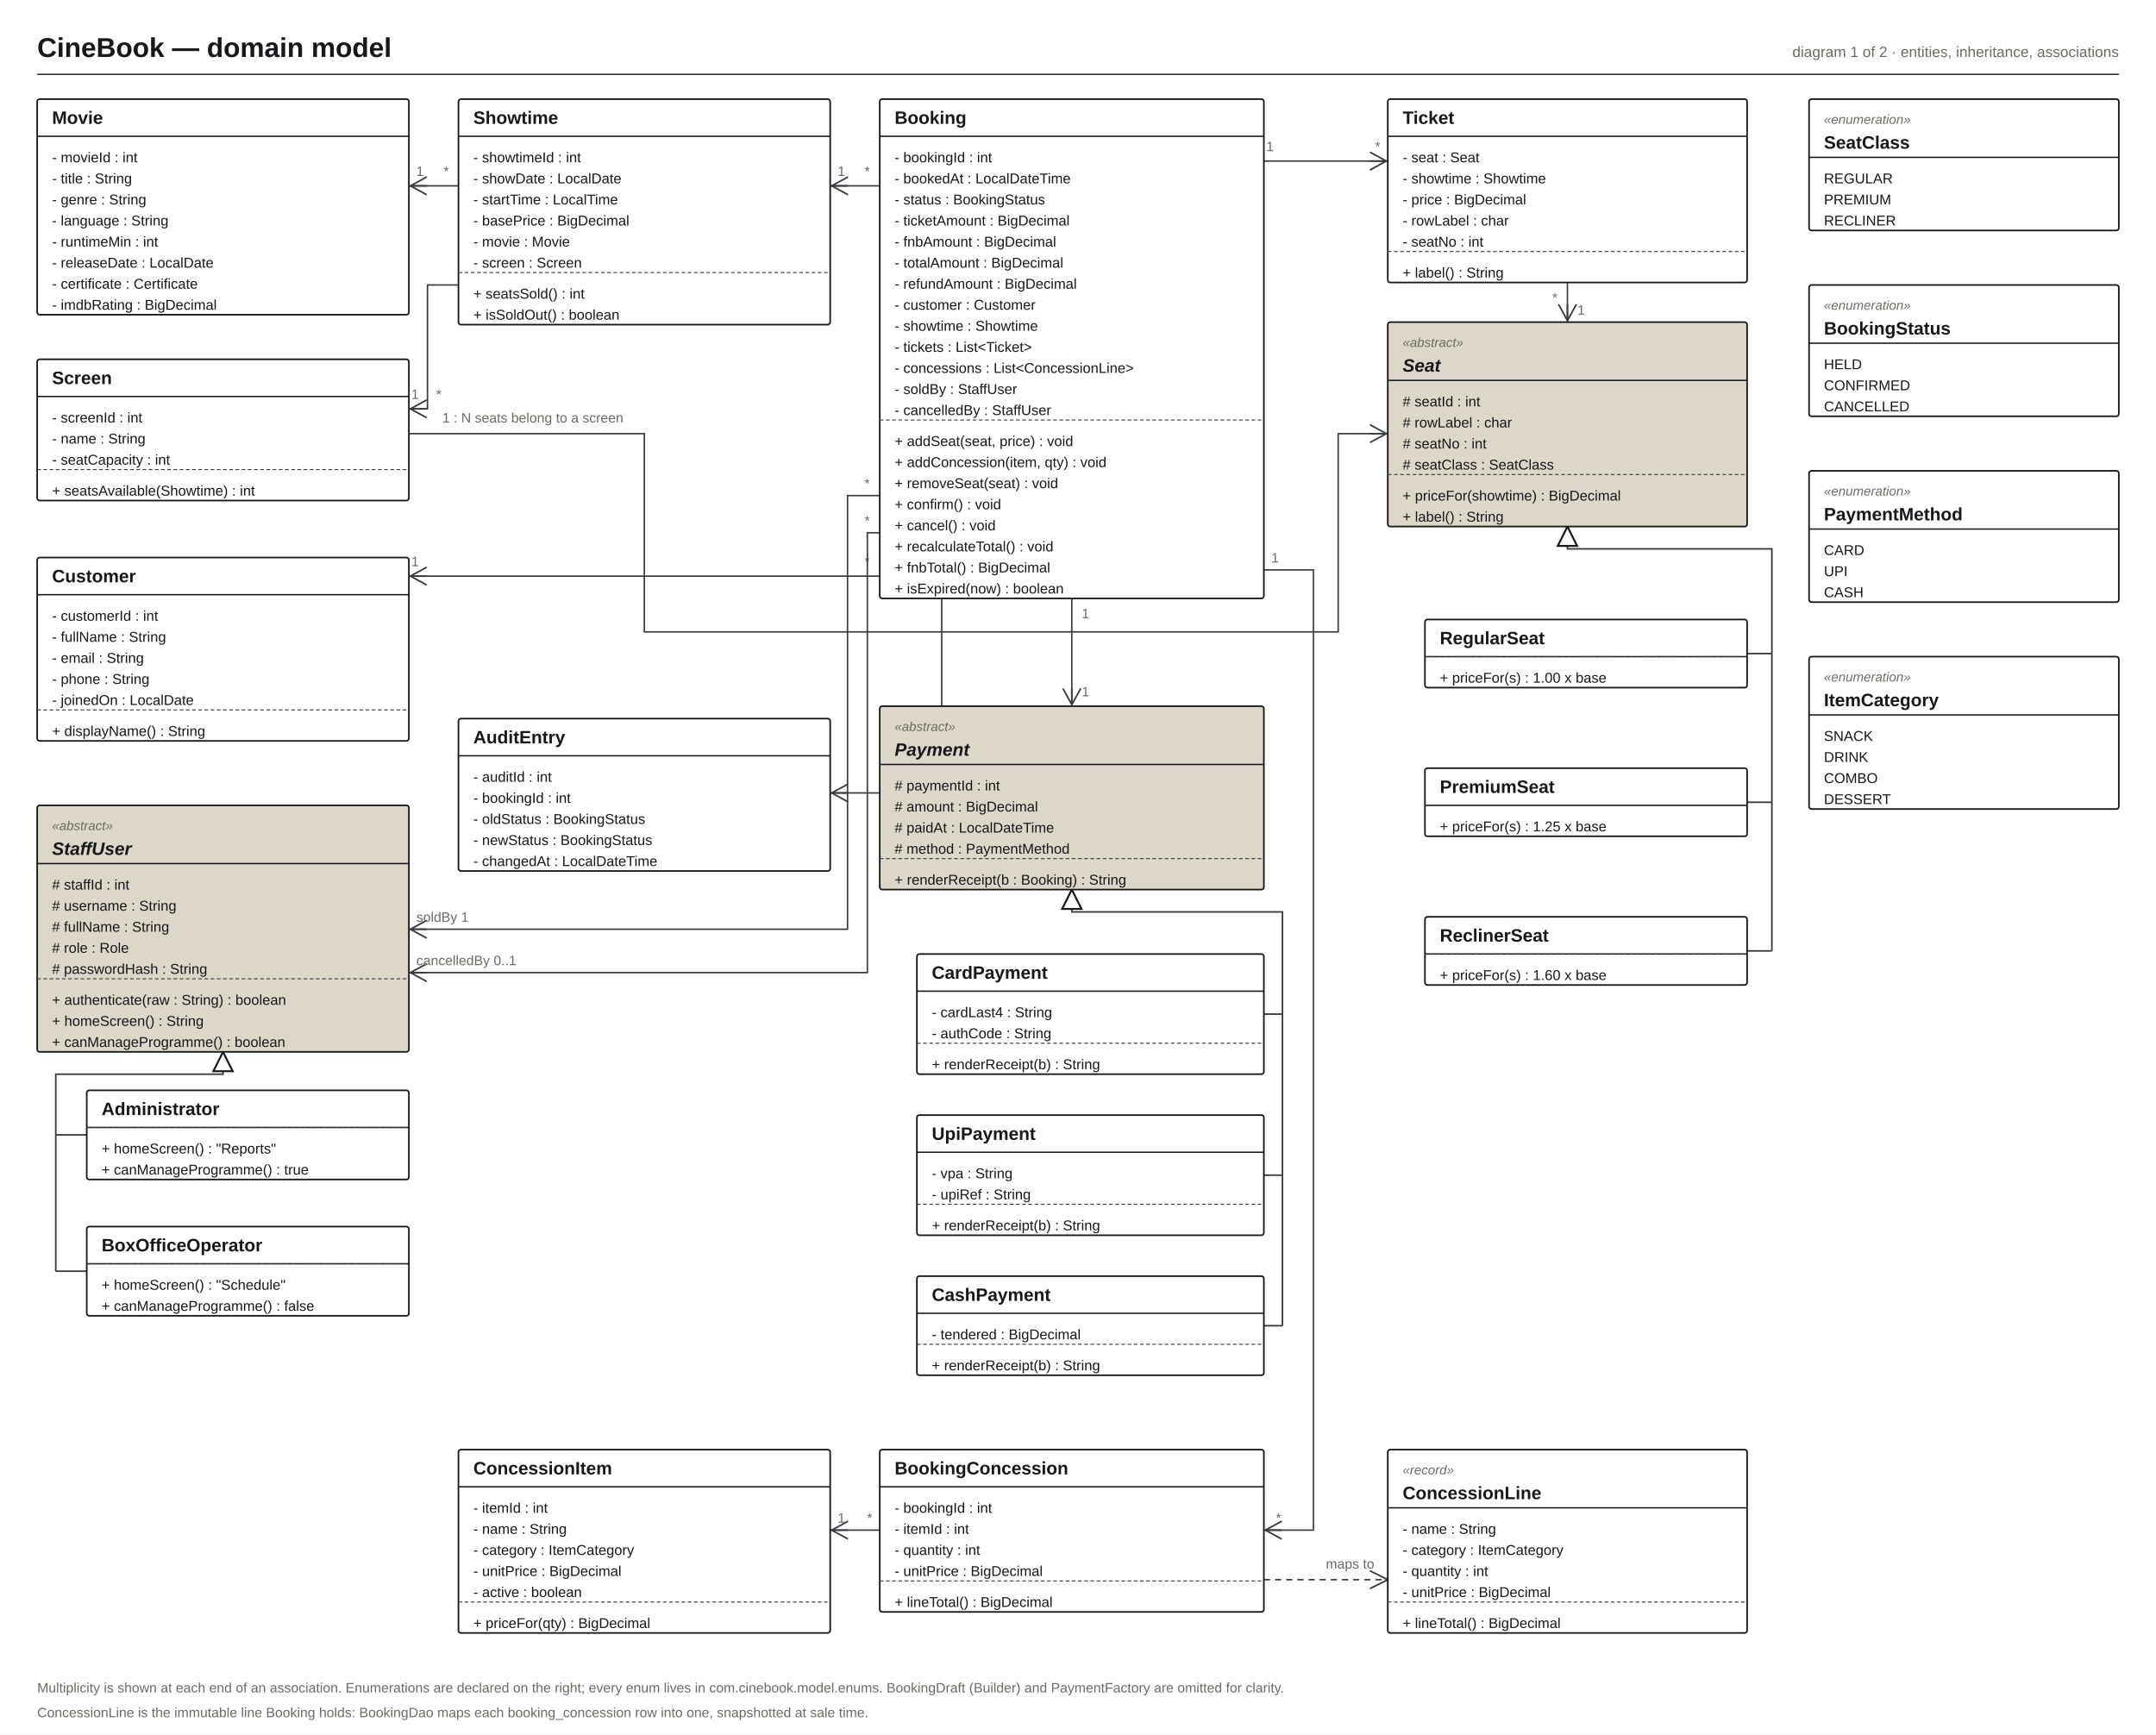
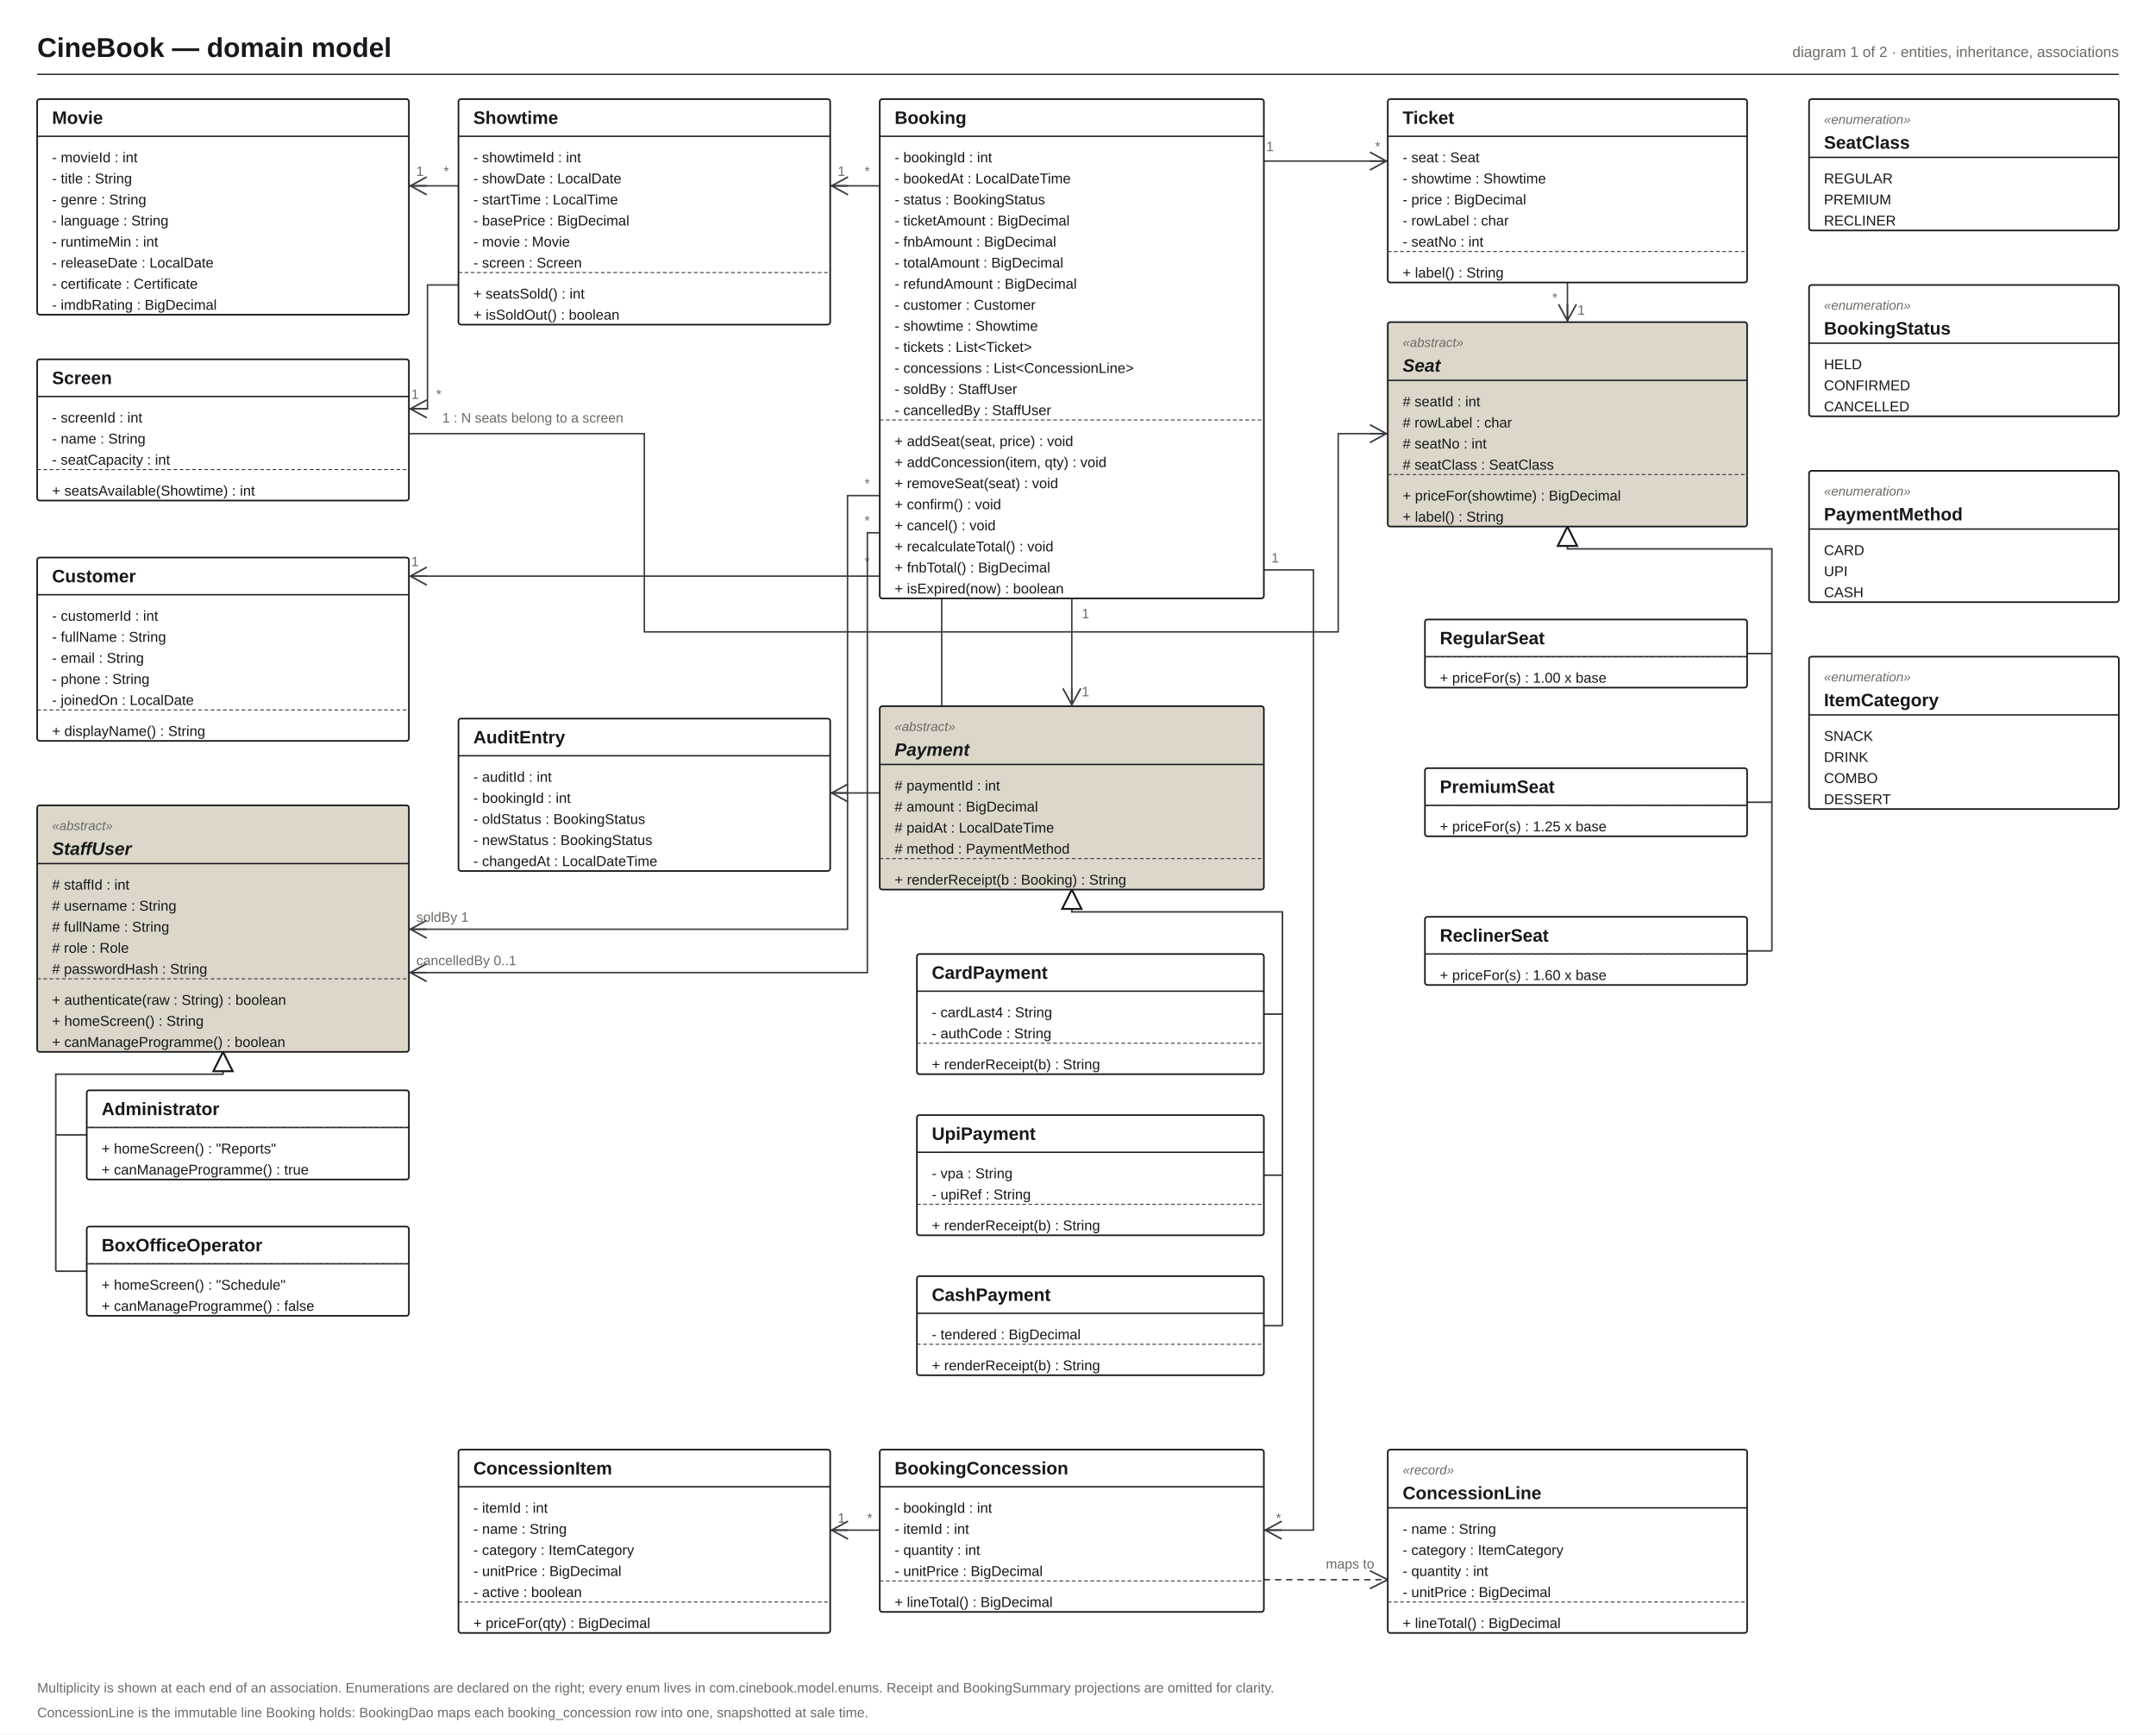
<svg xmlns="http://www.w3.org/2000/svg" width="1740" height="1400" viewBox="0 0 1740 1400">
  <rect width="1740" height="1400" fill="white" />
  <text x="30" y="46" font-family="'Segoe UI', 'Helvetica Neue', Arial, sans-serif" font-size="22" font-weight="700" fill="#16181C">CineBook — domain model</text>
  <text x="1710" y="46" font-family="'Segoe UI', 'Helvetica Neue', Arial, sans-serif" font-size="12" fill="#6B6A63" text-anchor="end">diagram 1 of 2 · entities, inheritance, associations</text>
  <path d="M30,60 H1710" stroke="#16181C" stroke-width="1" />
  <defs>
    <marker id="tri" viewBox="0 0 14 14" refX="1" refY="7" markerWidth="14" markerHeight="14" orient="auto">
      <path d="M13,1 L1,7 L13,13 z" fill="white" stroke="#16181C" stroke-width="1.2" />
    </marker>
    <marker id="crow" viewBox="0 0 14 14" refX="13" refY="7" markerWidth="14" markerHeight="14" orient="auto">
      <path d="M12,7 L1,1 M12,7 L1,7 M12,7 L1,13" fill="none" stroke="#3A3C42" stroke-width="1.1" />
    </marker>
    <marker id="open" viewBox="0 0 14 14" refX="13" refY="7" markerWidth="14" markerHeight="14" orient="auto">
      <path d="M1,1 L13,7 L1,13" fill="none" stroke="#3A3C42" stroke-width="1.1" />
    </marker>
  </defs>
  <path d="M370,150 L330,150" fill="none" stroke="#3A3C42" stroke-width="1.2" marker-end="url(#crow)" />
  <text x="342" y="142" font-family="'Segoe UI', 'Helvetica Neue', Arial, sans-serif" font-size="11" fill="#6B6A63" text-anchor="end">1</text>
  <text x="358" y="142" font-family="'Segoe UI', 'Helvetica Neue', Arial, sans-serif" font-size="11" fill="#6B6A63" text-anchor="start">*</text>
  <path d="M370,230 L345,230 L345,330 L330,330" fill="none" stroke="#3A3C42" stroke-width="1.2" marker-end="url(#crow)" />
  <text x="338" y="322" font-family="'Segoe UI', 'Helvetica Neue', Arial, sans-serif" font-size="11" fill="#6B6A63" text-anchor="end">1</text>
  <text x="352" y="322" font-family="'Segoe UI', 'Helvetica Neue', Arial, sans-serif" font-size="11" fill="#6B6A63" text-anchor="start">*</text>
  <path d="M710,150 L670,150" fill="none" stroke="#3A3C42" stroke-width="1.2" marker-end="url(#crow)" />
  <text x="676" y="142" font-family="'Segoe UI', 'Helvetica Neue', Arial, sans-serif" font-size="11" fill="#6B6A63" text-anchor="start">1</text>
  <text x="702" y="142" font-family="'Segoe UI', 'Helvetica Neue', Arial, sans-serif" font-size="11" fill="#6B6A63" text-anchor="end">*</text>
  <path d="M710,465 L330,465" fill="none" stroke="#3A3C42" stroke-width="1.2" marker-end="url(#crow)" />
  <text x="338" y="457" font-family="'Segoe UI', 'Helvetica Neue', Arial, sans-serif" font-size="11" fill="#6B6A63" text-anchor="end">1</text>
  <text x="702" y="457" font-family="'Segoe UI', 'Helvetica Neue', Arial, sans-serif" font-size="11" fill="#6B6A63" text-anchor="end">*</text>
  <path d="M710,400 L684,400 L684,750 L330,750" fill="none" stroke="#3A3C42" stroke-width="1.2" marker-end="url(#crow)" />
  <text x="702" y="394" font-family="'Segoe UI', 'Helvetica Neue', Arial, sans-serif" font-size="11" fill="#6B6A63" text-anchor="end">*</text>
  <text x="336" y="744" font-family="'Segoe UI', 'Helvetica Neue', Arial, sans-serif" font-size="11" fill="#6B6A63" text-anchor="start">soldBy  1</text>
  <path d="M710,430 L700,430 L700,785 L330,785" fill="none" stroke="#3A3C42" stroke-width="1.2" marker-end="url(#crow)" />
  <text x="702" y="424" font-family="'Segoe UI', 'Helvetica Neue', Arial, sans-serif" font-size="11" fill="#6B6A63" text-anchor="end">*</text>
  <text x="336" y="779" font-family="'Segoe UI', 'Helvetica Neue', Arial, sans-serif" font-size="11" fill="#6B6A63" text-anchor="start">cancelledBy  0..1</text>
  <path d="M865,483 L865,570" fill="none" stroke="#3A3C42" stroke-width="1.2" marker-end="url(#crow)" />
  <text x="873" y="499" font-family="'Segoe UI', 'Helvetica Neue', Arial, sans-serif" font-size="11" fill="#6B6A63" text-anchor="start">1</text>
  <text x="873" y="562" font-family="'Segoe UI', 'Helvetica Neue', Arial, sans-serif" font-size="11" fill="#6B6A63" text-anchor="start">1</text>
  <path d="M1020,130 L1120,130" fill="none" stroke="#3A3C42" stroke-width="1.2" marker-end="url(#crow)" />
  <text x="1028" y="122" font-family="'Segoe UI', 'Helvetica Neue', Arial, sans-serif" font-size="11" fill="#6B6A63" text-anchor="end">1</text>
  <text x="1114" y="122" font-family="'Segoe UI', 'Helvetica Neue', Arial, sans-serif" font-size="11" fill="#6B6A63" text-anchor="end">*</text>
  <path d="M760,483 L760,640 L670,640" fill="none" stroke="#3A3C42" stroke-width="1.2" marker-end="url(#crow)" />
  <path d="M1020,460 L1060,460 L1060,1235 L1020,1235" fill="none" stroke="#3A3C42" stroke-width="1.2" marker-end="url(#crow)" />
  <text x="1026" y="454" font-family="'Segoe UI', 'Helvetica Neue', Arial, sans-serif" font-size="11" fill="#6B6A63" text-anchor="start">1</text>
  <text x="1034" y="1229" font-family="'Segoe UI', 'Helvetica Neue', Arial, sans-serif" font-size="11" fill="#6B6A63" text-anchor="end">*</text>
  <path d="M710,1235 L670,1235" fill="none" stroke="#3A3C42" stroke-width="1.2" marker-end="url(#crow)" />
  <text x="676" y="1229" font-family="'Segoe UI', 'Helvetica Neue', Arial, sans-serif" font-size="11" fill="#6B6A63" text-anchor="start">1</text>
  <text x="704" y="1229" font-family="'Segoe UI', 'Helvetica Neue', Arial, sans-serif" font-size="11" fill="#6B6A63" text-anchor="end">*</text>
  <path d="M1020,1275 L1120,1275" fill="none" stroke="#3A3C42" stroke-width="1.2" stroke-dasharray="5 4" marker-end="url(#open)" />
  <text x="1070" y="1266" font-family="'Segoe UI', 'Helvetica Neue', Arial, sans-serif" font-size="11" fill="#6B6A63">maps to</text>
  <path d="M1265.0,228 L1265.0,260" fill="none" stroke="#3A3C42" stroke-width="1.2" marker-end="url(#crow)" />
  <text x="1257" y="244" font-family="'Segoe UI', 'Helvetica Neue', Arial, sans-serif" font-size="11" fill="#6B6A63" text-anchor="end">*</text>
  <text x="1273" y="254" font-family="'Segoe UI', 'Helvetica Neue', Arial, sans-serif" font-size="11" fill="#6B6A63" text-anchor="start">1</text>
  <path d="M330,350 L520,350 L520,510 L1080,510 L1080,350 L1120,350" fill="none" stroke="#3A3C42" stroke-width="1.2" marker-end="url(#crow)" />
  <text x="430" y="341" font-family="'Segoe UI', 'Helvetica Neue', Arial, sans-serif" font-size="11" fill="#6B6A63" text-anchor="middle">1 : N  seats belong to a screen</text>
  <path d="M1265.0,425 L1265.0,443 L1430,443 L1430,767.5" fill="none" stroke="#3A3C42" stroke-width="1.3" marker-start="url(#tri)" />
  <path d="M1430,527.5 H1410" fill="none" stroke="#3A3C42" stroke-width="1.3" />
  <path d="M1430,647.5 H1410" fill="none" stroke="#3A3C42" stroke-width="1.3" />
  <path d="M1430,767.5 H1410" fill="none" stroke="#3A3C42" stroke-width="1.3" />
  <path d="M865.0,718 L865.0,736 L1035,736 L1035,1070.0" fill="none" stroke="#3A3C42" stroke-width="1.3" marker-start="url(#tri)" />
  <path d="M1035,818.5 H1020" fill="none" stroke="#3A3C42" stroke-width="1.3" />
  <path d="M1035,948.5 H1020" fill="none" stroke="#3A3C42" stroke-width="1.3" />
  <path d="M1035,1070.0 H1020" fill="none" stroke="#3A3C42" stroke-width="1.3" />
  <path d="M180.0,849 L180.0,867 L45,867 L45,1026.0" fill="none" stroke="#3A3C42" stroke-width="1.3" marker-start="url(#tri)" />
  <path d="M45,916.0 H330" fill="none" stroke="#3A3C42" stroke-width="1.3" />
  <path d="M45,1026.0 H330" fill="none" stroke="#3A3C42" stroke-width="1.3" />
  <rect x="30" y="80" width="300" height="174" rx="2" fill="white" stroke="#16181C" stroke-width="1.3" />
  <path d="M30,110 H330" stroke="#16181C" stroke-width="1.1" />
  <text x="42" y="100" font-family="'Segoe UI', 'Helvetica Neue', Arial, sans-serif" font-size="14.5" font-weight="600" fill="#16181C">Movie</text>
  <text x="42" y="131" font-family="'Segoe UI', 'Helvetica Neue', Arial, sans-serif" font-size="11.5" fill="#16181C">- movieId : int</text>
  <text x="42" y="148" font-family="'Segoe UI', 'Helvetica Neue', Arial, sans-serif" font-size="11.5" fill="#16181C">- title : String</text>
  <text x="42" y="165" font-family="'Segoe UI', 'Helvetica Neue', Arial, sans-serif" font-size="11.5" fill="#16181C">- genre : String</text>
  <text x="42" y="182" font-family="'Segoe UI', 'Helvetica Neue', Arial, sans-serif" font-size="11.5" fill="#16181C">- language : String</text>
  <text x="42" y="199" font-family="'Segoe UI', 'Helvetica Neue', Arial, sans-serif" font-size="11.5" fill="#16181C">- runtimeMin : int</text>
  <text x="42" y="216" font-family="'Segoe UI', 'Helvetica Neue', Arial, sans-serif" font-size="11.5" fill="#16181C">- releaseDate : LocalDate</text>
  <text x="42" y="233" font-family="'Segoe UI', 'Helvetica Neue', Arial, sans-serif" font-size="11.5" fill="#16181C">- certificate : Certificate</text>
  <text x="42" y="250" font-family="'Segoe UI', 'Helvetica Neue', Arial, sans-serif" font-size="11.5" fill="#16181C">- imdbRating : BigDecimal</text>
  <rect x="30" y="290" width="300" height="114" rx="2" fill="white" stroke="#16181C" stroke-width="1.3" />
  <path d="M30,320 H330" stroke="#16181C" stroke-width="1.1" />
  <text x="42" y="310" font-family="'Segoe UI', 'Helvetica Neue', Arial, sans-serif" font-size="14.5" font-weight="600" fill="#16181C">Screen</text>
  <text x="42" y="341" font-family="'Segoe UI', 'Helvetica Neue', Arial, sans-serif" font-size="11.5" fill="#16181C">- screenId : int</text>
  <text x="42" y="358" font-family="'Segoe UI', 'Helvetica Neue', Arial, sans-serif" font-size="11.5" fill="#16181C">- name : String</text>
  <text x="42" y="375" font-family="'Segoe UI', 'Helvetica Neue', Arial, sans-serif" font-size="11.5" fill="#16181C">- seatCapacity : int</text>
  <path d="M30,379 H330" stroke="#3A3C42" stroke-width="0.8" stroke-dasharray="3 2" />
  <text x="42" y="400" font-family="'Segoe UI', 'Helvetica Neue', Arial, sans-serif" font-size="11.5" fill="#16181C">+ seatsAvailable(Showtime) : int</text>
  <rect x="30" y="450" width="300" height="148" rx="2" fill="white" stroke="#16181C" stroke-width="1.3" />
  <path d="M30,480 H330" stroke="#16181C" stroke-width="1.1" />
  <text x="42" y="470" font-family="'Segoe UI', 'Helvetica Neue', Arial, sans-serif" font-size="14.5" font-weight="600" fill="#16181C">Customer</text>
  <text x="42" y="501" font-family="'Segoe UI', 'Helvetica Neue', Arial, sans-serif" font-size="11.5" fill="#16181C">- customerId : int</text>
  <text x="42" y="518" font-family="'Segoe UI', 'Helvetica Neue', Arial, sans-serif" font-size="11.5" fill="#16181C">- fullName : String</text>
  <text x="42" y="535" font-family="'Segoe UI', 'Helvetica Neue', Arial, sans-serif" font-size="11.5" fill="#16181C">- email : String</text>
  <text x="42" y="552" font-family="'Segoe UI', 'Helvetica Neue', Arial, sans-serif" font-size="11.5" fill="#16181C">- phone : String</text>
  <text x="42" y="569" font-family="'Segoe UI', 'Helvetica Neue', Arial, sans-serif" font-size="11.5" fill="#16181C">- joinedOn : LocalDate</text>
  <path d="M30,573 H330" stroke="#3A3C42" stroke-width="0.8" stroke-dasharray="3 2" />
  <text x="42" y="594" font-family="'Segoe UI', 'Helvetica Neue', Arial, sans-serif" font-size="11.5" fill="#16181C">+ displayName() : String</text>
  <rect x="30" y="650" width="300" height="199" rx="2" fill="#DCD7C9" stroke="#16181C" stroke-width="1.3" />
  <path d="M30,697 H330" stroke="#16181C" stroke-width="1.1" />
  <text x="42" y="670" font-family="'Segoe UI', 'Helvetica Neue', Arial, sans-serif" font-size="10.5" font-style="italic" fill="#6B6A63">«abstract»</text>
  <text x="42" y="690" font-family="'Segoe UI', 'Helvetica Neue', Arial, sans-serif" font-size="14.5" font-weight="600" fill="#16181C" font-style="italic">StaffUser</text>
  <text x="42" y="718" font-family="'Segoe UI', 'Helvetica Neue', Arial, sans-serif" font-size="11.5" fill="#16181C"># staffId : int</text>
  <text x="42" y="735" font-family="'Segoe UI', 'Helvetica Neue', Arial, sans-serif" font-size="11.5" fill="#16181C"># username : String</text>
  <text x="42" y="752" font-family="'Segoe UI', 'Helvetica Neue', Arial, sans-serif" font-size="11.5" fill="#16181C"># fullName : String</text>
  <text x="42" y="769" font-family="'Segoe UI', 'Helvetica Neue', Arial, sans-serif" font-size="11.5" fill="#16181C"># role : Role</text>
  <text x="42" y="786" font-family="'Segoe UI', 'Helvetica Neue', Arial, sans-serif" font-size="11.5" fill="#16181C"># passwordHash : String</text>
  <path d="M30,790 H330" stroke="#3A3C42" stroke-width="0.8" stroke-dasharray="3 2" />
  <text x="42" y="811" font-family="'Segoe UI', 'Helvetica Neue', Arial, sans-serif" font-size="11.5" fill="#16181C">+ authenticate(raw : String) : boolean</text>
  <text x="42" y="828" font-family="'Segoe UI', 'Helvetica Neue', Arial, sans-serif" font-size="11.5" fill="#16181C">+ homeScreen() : String</text>
  <text x="42" y="845" font-family="'Segoe UI', 'Helvetica Neue', Arial, sans-serif" font-size="11.5" fill="#16181C">+ canManageProgramme() : boolean</text>
  <rect x="70" y="880" width="260" height="72" rx="2" fill="white" stroke="#16181C" stroke-width="1.3" />
  <path d="M70,910 H330" stroke="#16181C" stroke-width="1.1" />
  <text x="82" y="900" font-family="'Segoe UI', 'Helvetica Neue', Arial, sans-serif" font-size="14.5" font-weight="600" fill="#16181C">Administrator</text>
  <path d="M70,910 H330" stroke="#3A3C42" stroke-width="0.8" stroke-dasharray="3 2" />
  <text x="82" y="931" font-family="'Segoe UI', 'Helvetica Neue', Arial, sans-serif" font-size="11.5" fill="#16181C">+ homeScreen() : "Reports"</text>
  <text x="82" y="948" font-family="'Segoe UI', 'Helvetica Neue', Arial, sans-serif" font-size="11.5" fill="#16181C">+ canManageProgramme() : true</text>
  <rect x="70" y="990" width="260" height="72" rx="2" fill="white" stroke="#16181C" stroke-width="1.3" />
  <path d="M70,1020 H330" stroke="#16181C" stroke-width="1.1" />
  <text x="82" y="1010" font-family="'Segoe UI', 'Helvetica Neue', Arial, sans-serif" font-size="14.5" font-weight="600" fill="#16181C">BoxOfficeOperator</text>
  <path d="M70,1020 H330" stroke="#3A3C42" stroke-width="0.8" stroke-dasharray="3 2" />
  <text x="82" y="1041" font-family="'Segoe UI', 'Helvetica Neue', Arial, sans-serif" font-size="11.5" fill="#16181C">+ homeScreen() : "Schedule"</text>
  <text x="82" y="1058" font-family="'Segoe UI', 'Helvetica Neue', Arial, sans-serif" font-size="11.5" fill="#16181C">+ canManageProgramme() : false</text>
  <rect x="370" y="80" width="300" height="182" rx="2" fill="white" stroke="#16181C" stroke-width="1.3" />
  <path d="M370,110 H670" stroke="#16181C" stroke-width="1.1" />
  <text x="382" y="100" font-family="'Segoe UI', 'Helvetica Neue', Arial, sans-serif" font-size="14.5" font-weight="600" fill="#16181C">Showtime</text>
  <text x="382" y="131" font-family="'Segoe UI', 'Helvetica Neue', Arial, sans-serif" font-size="11.5" fill="#16181C">- showtimeId : int</text>
  <text x="382" y="148" font-family="'Segoe UI', 'Helvetica Neue', Arial, sans-serif" font-size="11.5" fill="#16181C">- showDate : LocalDate</text>
  <text x="382" y="165" font-family="'Segoe UI', 'Helvetica Neue', Arial, sans-serif" font-size="11.5" fill="#16181C">- startTime : LocalTime</text>
  <text x="382" y="182" font-family="'Segoe UI', 'Helvetica Neue', Arial, sans-serif" font-size="11.5" fill="#16181C">- basePrice : BigDecimal</text>
  <text x="382" y="199" font-family="'Segoe UI', 'Helvetica Neue', Arial, sans-serif" font-size="11.5" fill="#16181C">- movie : Movie</text>
  <text x="382" y="216" font-family="'Segoe UI', 'Helvetica Neue', Arial, sans-serif" font-size="11.5" fill="#16181C">- screen : Screen</text>
  <path d="M370,220 H670" stroke="#3A3C42" stroke-width="0.8" stroke-dasharray="3 2" />
  <text x="382" y="241" font-family="'Segoe UI', 'Helvetica Neue', Arial, sans-serif" font-size="11.5" fill="#16181C">+ seatsSold() : int</text>
  <text x="382" y="258" font-family="'Segoe UI', 'Helvetica Neue', Arial, sans-serif" font-size="11.5" fill="#16181C">+ isSoldOut() : boolean</text>
  <rect x="370" y="580" width="300" height="123" rx="2" fill="white" stroke="#16181C" stroke-width="1.3" />
  <path d="M370,610 H670" stroke="#16181C" stroke-width="1.1" />
  <text x="382" y="600" font-family="'Segoe UI', 'Helvetica Neue', Arial, sans-serif" font-size="14.5" font-weight="600" fill="#16181C">AuditEntry</text>
  <text x="382" y="631" font-family="'Segoe UI', 'Helvetica Neue', Arial, sans-serif" font-size="11.5" fill="#16181C">- auditId : int</text>
  <text x="382" y="648" font-family="'Segoe UI', 'Helvetica Neue', Arial, sans-serif" font-size="11.5" fill="#16181C">- bookingId : int</text>
  <text x="382" y="665" font-family="'Segoe UI', 'Helvetica Neue', Arial, sans-serif" font-size="11.5" fill="#16181C">- oldStatus : BookingStatus</text>
  <text x="382" y="682" font-family="'Segoe UI', 'Helvetica Neue', Arial, sans-serif" font-size="11.5" fill="#16181C">- newStatus : BookingStatus</text>
  <text x="382" y="699" font-family="'Segoe UI', 'Helvetica Neue', Arial, sans-serif" font-size="11.5" fill="#16181C">- changedAt : LocalDateTime</text>
  <rect x="710" y="80" width="310" height="403" rx="2" fill="white" stroke="#16181C" stroke-width="1.3" />
  <path d="M710,110 H1020" stroke="#16181C" stroke-width="1.1" />
  <text x="722" y="100" font-family="'Segoe UI', 'Helvetica Neue', Arial, sans-serif" font-size="14.5" font-weight="600" fill="#16181C">Booking</text>
  <text x="722" y="131" font-family="'Segoe UI', 'Helvetica Neue', Arial, sans-serif" font-size="11.5" fill="#16181C">- bookingId : int</text>
  <text x="722" y="148" font-family="'Segoe UI', 'Helvetica Neue', Arial, sans-serif" font-size="11.5" fill="#16181C">- bookedAt : LocalDateTime</text>
  <text x="722" y="165" font-family="'Segoe UI', 'Helvetica Neue', Arial, sans-serif" font-size="11.5" fill="#16181C">- status : BookingStatus</text>
  <text x="722" y="182" font-family="'Segoe UI', 'Helvetica Neue', Arial, sans-serif" font-size="11.5" fill="#16181C">- ticketAmount : BigDecimal</text>
  <text x="722" y="199" font-family="'Segoe UI', 'Helvetica Neue', Arial, sans-serif" font-size="11.5" fill="#16181C">- fnbAmount : BigDecimal</text>
  <text x="722" y="216" font-family="'Segoe UI', 'Helvetica Neue', Arial, sans-serif" font-size="11.5" fill="#16181C">- totalAmount : BigDecimal</text>
  <text x="722" y="233" font-family="'Segoe UI', 'Helvetica Neue', Arial, sans-serif" font-size="11.5" fill="#16181C">- refundAmount : BigDecimal</text>
  <text x="722" y="250" font-family="'Segoe UI', 'Helvetica Neue', Arial, sans-serif" font-size="11.5" fill="#16181C">- customer : Customer</text>
  <text x="722" y="267" font-family="'Segoe UI', 'Helvetica Neue', Arial, sans-serif" font-size="11.5" fill="#16181C">- showtime : Showtime</text>
  <text x="722" y="284" font-family="'Segoe UI', 'Helvetica Neue', Arial, sans-serif" font-size="11.5" fill="#16181C">- tickets : List&lt;Ticket&gt;</text>
  <text x="722" y="301" font-family="'Segoe UI', 'Helvetica Neue', Arial, sans-serif" font-size="11.5" fill="#16181C">- concessions : List&lt;ConcessionLine&gt;</text>
  <text x="722" y="318" font-family="'Segoe UI', 'Helvetica Neue', Arial, sans-serif" font-size="11.5" fill="#16181C">- soldBy : StaffUser</text>
  <text x="722" y="335" font-family="'Segoe UI', 'Helvetica Neue', Arial, sans-serif" font-size="11.5" fill="#16181C">- cancelledBy : StaffUser</text>
  <path d="M710,339 H1020" stroke="#3A3C42" stroke-width="0.8" stroke-dasharray="3 2" />
  <text x="722" y="360" font-family="'Segoe UI', 'Helvetica Neue', Arial, sans-serif" font-size="11.5" fill="#16181C">+ addSeat(seat, price) : void</text>
  <text x="722" y="377" font-family="'Segoe UI', 'Helvetica Neue', Arial, sans-serif" font-size="11.5" fill="#16181C">+ addConcession(item, qty) : void</text>
  <text x="722" y="394" font-family="'Segoe UI', 'Helvetica Neue', Arial, sans-serif" font-size="11.5" fill="#16181C">+ removeSeat(seat) : void</text>
  <text x="722" y="411" font-family="'Segoe UI', 'Helvetica Neue', Arial, sans-serif" font-size="11.5" fill="#16181C">+ confirm() : void</text>
  <text x="722" y="428" font-family="'Segoe UI', 'Helvetica Neue', Arial, sans-serif" font-size="11.5" fill="#16181C">+ cancel() : void</text>
  <text x="722" y="445" font-family="'Segoe UI', 'Helvetica Neue', Arial, sans-serif" font-size="11.5" fill="#16181C">+ recalculateTotal() : void</text>
  <text x="722" y="462" font-family="'Segoe UI', 'Helvetica Neue', Arial, sans-serif" font-size="11.5" fill="#16181C">+ fnbTotal() : BigDecimal</text>
  <text x="722" y="479" font-family="'Segoe UI', 'Helvetica Neue', Arial, sans-serif" font-size="11.5" fill="#16181C">+ isExpired(now) : boolean</text>
  <rect x="710" y="570" width="310" height="148" rx="2" fill="#DCD7C9" stroke="#16181C" stroke-width="1.3" />
  <path d="M710,617 H1020" stroke="#16181C" stroke-width="1.1" />
  <text x="722" y="590" font-family="'Segoe UI', 'Helvetica Neue', Arial, sans-serif" font-size="10.5" font-style="italic" fill="#6B6A63">«abstract»</text>
  <text x="722" y="610" font-family="'Segoe UI', 'Helvetica Neue', Arial, sans-serif" font-size="14.5" font-weight="600" fill="#16181C" font-style="italic">Payment</text>
  <text x="722" y="638" font-family="'Segoe UI', 'Helvetica Neue', Arial, sans-serif" font-size="11.5" fill="#16181C"># paymentId : int</text>
  <text x="722" y="655" font-family="'Segoe UI', 'Helvetica Neue', Arial, sans-serif" font-size="11.5" fill="#16181C"># amount : BigDecimal</text>
  <text x="722" y="672" font-family="'Segoe UI', 'Helvetica Neue', Arial, sans-serif" font-size="11.5" fill="#16181C"># paidAt : LocalDateTime</text>
  <text x="722" y="689" font-family="'Segoe UI', 'Helvetica Neue', Arial, sans-serif" font-size="11.5" fill="#16181C"># method : PaymentMethod</text>
  <path d="M710,693 H1020" stroke="#3A3C42" stroke-width="0.8" stroke-dasharray="3 2" />
  <text x="722" y="714" font-family="'Segoe UI', 'Helvetica Neue', Arial, sans-serif" font-size="11.5" fill="#16181C">+ renderReceipt(b : Booking) : String</text>
  <rect x="740" y="770" width="280" height="97" rx="2" fill="white" stroke="#16181C" stroke-width="1.3" />
  <path d="M740,800 H1020" stroke="#16181C" stroke-width="1.1" />
  <text x="752" y="790" font-family="'Segoe UI', 'Helvetica Neue', Arial, sans-serif" font-size="14.5" font-weight="600" fill="#16181C">CardPayment</text>
  <text x="752" y="821" font-family="'Segoe UI', 'Helvetica Neue', Arial, sans-serif" font-size="11.5" fill="#16181C">- cardLast4 : String</text>
  <text x="752" y="838" font-family="'Segoe UI', 'Helvetica Neue', Arial, sans-serif" font-size="11.5" fill="#16181C">- authCode : String</text>
  <path d="M740,842 H1020" stroke="#3A3C42" stroke-width="0.8" stroke-dasharray="3 2" />
  <text x="752" y="863" font-family="'Segoe UI', 'Helvetica Neue', Arial, sans-serif" font-size="11.5" fill="#16181C">+ renderReceipt(b) : String</text>
  <rect x="740" y="900" width="280" height="97" rx="2" fill="white" stroke="#16181C" stroke-width="1.3" />
  <path d="M740,930 H1020" stroke="#16181C" stroke-width="1.1" />
  <text x="752" y="920" font-family="'Segoe UI', 'Helvetica Neue', Arial, sans-serif" font-size="14.5" font-weight="600" fill="#16181C">UpiPayment</text>
  <text x="752" y="951" font-family="'Segoe UI', 'Helvetica Neue', Arial, sans-serif" font-size="11.5" fill="#16181C">- vpa : String</text>
  <text x="752" y="968" font-family="'Segoe UI', 'Helvetica Neue', Arial, sans-serif" font-size="11.5" fill="#16181C">- upiRef : String</text>
  <path d="M740,972 H1020" stroke="#3A3C42" stroke-width="0.8" stroke-dasharray="3 2" />
  <text x="752" y="993" font-family="'Segoe UI', 'Helvetica Neue', Arial, sans-serif" font-size="11.5" fill="#16181C">+ renderReceipt(b) : String</text>
  <rect x="740" y="1030" width="280" height="80" rx="2" fill="white" stroke="#16181C" stroke-width="1.3" />
  <path d="M740,1060 H1020" stroke="#16181C" stroke-width="1.1" />
  <text x="752" y="1050" font-family="'Segoe UI', 'Helvetica Neue', Arial, sans-serif" font-size="14.5" font-weight="600" fill="#16181C">CashPayment</text>
  <text x="752" y="1081" font-family="'Segoe UI', 'Helvetica Neue', Arial, sans-serif" font-size="11.5" fill="#16181C">- tendered : BigDecimal</text>
  <path d="M740,1085 H1020" stroke="#3A3C42" stroke-width="0.8" stroke-dasharray="3 2" />
  <text x="752" y="1106" font-family="'Segoe UI', 'Helvetica Neue', Arial, sans-serif" font-size="11.5" fill="#16181C">+ renderReceipt(b) : String</text>
  <rect x="1120" y="80" width="290" height="148" rx="2" fill="white" stroke="#16181C" stroke-width="1.3" />
  <path d="M1120,110 H1410" stroke="#16181C" stroke-width="1.1" />
  <text x="1132" y="100" font-family="'Segoe UI', 'Helvetica Neue', Arial, sans-serif" font-size="14.5" font-weight="600" fill="#16181C">Ticket</text>
  <text x="1132" y="131" font-family="'Segoe UI', 'Helvetica Neue', Arial, sans-serif" font-size="11.5" fill="#16181C">- seat : Seat</text>
  <text x="1132" y="148" font-family="'Segoe UI', 'Helvetica Neue', Arial, sans-serif" font-size="11.5" fill="#16181C">- showtime : Showtime</text>
  <text x="1132" y="165" font-family="'Segoe UI', 'Helvetica Neue', Arial, sans-serif" font-size="11.5" fill="#16181C">- price : BigDecimal</text>
  <text x="1132" y="182" font-family="'Segoe UI', 'Helvetica Neue', Arial, sans-serif" font-size="11.5" fill="#16181C">- rowLabel : char</text>
  <text x="1132" y="199" font-family="'Segoe UI', 'Helvetica Neue', Arial, sans-serif" font-size="11.5" fill="#16181C">- seatNo : int</text>
  <path d="M1120,203 H1410" stroke="#3A3C42" stroke-width="0.8" stroke-dasharray="3 2" />
  <text x="1132" y="224" font-family="'Segoe UI', 'Helvetica Neue', Arial, sans-serif" font-size="11.5" fill="#16181C">+ label() : String</text>
  <rect x="1120" y="260" width="290" height="165" rx="2" fill="#DCD7C9" stroke="#16181C" stroke-width="1.3" />
  <path d="M1120,307 H1410" stroke="#16181C" stroke-width="1.1" />
  <text x="1132" y="280" font-family="'Segoe UI', 'Helvetica Neue', Arial, sans-serif" font-size="10.5" font-style="italic" fill="#6B6A63">«abstract»</text>
  <text x="1132" y="300" font-family="'Segoe UI', 'Helvetica Neue', Arial, sans-serif" font-size="14.5" font-weight="600" fill="#16181C" font-style="italic">Seat</text>
  <text x="1132" y="328" font-family="'Segoe UI', 'Helvetica Neue', Arial, sans-serif" font-size="11.5" fill="#16181C"># seatId : int</text>
  <text x="1132" y="345" font-family="'Segoe UI', 'Helvetica Neue', Arial, sans-serif" font-size="11.5" fill="#16181C"># rowLabel : char</text>
  <text x="1132" y="362" font-family="'Segoe UI', 'Helvetica Neue', Arial, sans-serif" font-size="11.5" fill="#16181C"># seatNo : int</text>
  <text x="1132" y="379" font-family="'Segoe UI', 'Helvetica Neue', Arial, sans-serif" font-size="11.5" fill="#16181C"># seatClass : SeatClass</text>
  <path d="M1120,383 H1410" stroke="#3A3C42" stroke-width="0.8" stroke-dasharray="3 2" />
  <text x="1132" y="404" font-family="'Segoe UI', 'Helvetica Neue', Arial, sans-serif" font-size="11.5" fill="#16181C">+ priceFor(showtime) : BigDecimal</text>
  <text x="1132" y="421" font-family="'Segoe UI', 'Helvetica Neue', Arial, sans-serif" font-size="11.5" fill="#16181C">+ label() : String</text>
  <rect x="1150" y="500" width="260" height="55" rx="2" fill="white" stroke="#16181C" stroke-width="1.3" />
  <path d="M1150,530 H1410" stroke="#16181C" stroke-width="1.1" />
  <text x="1162" y="520" font-family="'Segoe UI', 'Helvetica Neue', Arial, sans-serif" font-size="14.5" font-weight="600" fill="#16181C">RegularSeat</text>
  <path d="M1150,530 H1410" stroke="#3A3C42" stroke-width="0.8" stroke-dasharray="3 2" />
  <text x="1162" y="551" font-family="'Segoe UI', 'Helvetica Neue', Arial, sans-serif" font-size="11.5" fill="#16181C">+ priceFor(s) : 1.00 x base</text>
  <rect x="1150" y="620" width="260" height="55" rx="2" fill="white" stroke="#16181C" stroke-width="1.3" />
  <path d="M1150,650 H1410" stroke="#16181C" stroke-width="1.1" />
  <text x="1162" y="640" font-family="'Segoe UI', 'Helvetica Neue', Arial, sans-serif" font-size="14.5" font-weight="600" fill="#16181C">PremiumSeat</text>
  <path d="M1150,650 H1410" stroke="#3A3C42" stroke-width="0.8" stroke-dasharray="3 2" />
  <text x="1162" y="671" font-family="'Segoe UI', 'Helvetica Neue', Arial, sans-serif" font-size="11.5" fill="#16181C">+ priceFor(s) : 1.25 x base</text>
  <rect x="1150" y="740" width="260" height="55" rx="2" fill="white" stroke="#16181C" stroke-width="1.3" />
  <path d="M1150,770 H1410" stroke="#16181C" stroke-width="1.1" />
  <text x="1162" y="760" font-family="'Segoe UI', 'Helvetica Neue', Arial, sans-serif" font-size="14.5" font-weight="600" fill="#16181C">ReclinerSeat</text>
  <path d="M1150,770 H1410" stroke="#3A3C42" stroke-width="0.8" stroke-dasharray="3 2" />
  <text x="1162" y="791" font-family="'Segoe UI', 'Helvetica Neue', Arial, sans-serif" font-size="11.5" fill="#16181C">+ priceFor(s) : 1.60 x base</text>
  <rect x="1460" y="80" width="250" height="106" rx="2" fill="white" stroke="#16181C" stroke-width="1.3" />
  <path d="M1460,127 H1710" stroke="#16181C" stroke-width="1.1" />
  <text x="1472" y="100" font-family="'Segoe UI', 'Helvetica Neue', Arial, sans-serif" font-size="10.5" font-style="italic" fill="#6B6A63">«enumeration»</text>
  <text x="1472" y="120" font-family="'Segoe UI', 'Helvetica Neue', Arial, sans-serif" font-size="14.5" font-weight="600" fill="#16181C">SeatClass</text>
  <text x="1472" y="148" font-family="'Segoe UI', 'Helvetica Neue', Arial, sans-serif" font-size="11.5" fill="#16181C">REGULAR</text>
  <text x="1472" y="165" font-family="'Segoe UI', 'Helvetica Neue', Arial, sans-serif" font-size="11.5" fill="#16181C">PREMIUM</text>
  <text x="1472" y="182" font-family="'Segoe UI', 'Helvetica Neue', Arial, sans-serif" font-size="11.5" fill="#16181C">RECLINER</text>
  <rect x="1460" y="230" width="250" height="106" rx="2" fill="white" stroke="#16181C" stroke-width="1.3" />
  <path d="M1460,277 H1710" stroke="#16181C" stroke-width="1.1" />
  <text x="1472" y="250" font-family="'Segoe UI', 'Helvetica Neue', Arial, sans-serif" font-size="10.5" font-style="italic" fill="#6B6A63">«enumeration»</text>
  <text x="1472" y="270" font-family="'Segoe UI', 'Helvetica Neue', Arial, sans-serif" font-size="14.5" font-weight="600" fill="#16181C">BookingStatus</text>
  <text x="1472" y="298" font-family="'Segoe UI', 'Helvetica Neue', Arial, sans-serif" font-size="11.5" fill="#16181C">HELD</text>
  <text x="1472" y="315" font-family="'Segoe UI', 'Helvetica Neue', Arial, sans-serif" font-size="11.5" fill="#16181C">CONFIRMED</text>
  <text x="1472" y="332" font-family="'Segoe UI', 'Helvetica Neue', Arial, sans-serif" font-size="11.5" fill="#16181C">CANCELLED</text>
  <rect x="1460" y="380" width="250" height="106" rx="2" fill="white" stroke="#16181C" stroke-width="1.3" />
  <path d="M1460,427 H1710" stroke="#16181C" stroke-width="1.1" />
  <text x="1472" y="400" font-family="'Segoe UI', 'Helvetica Neue', Arial, sans-serif" font-size="10.5" font-style="italic" fill="#6B6A63">«enumeration»</text>
  <text x="1472" y="420" font-family="'Segoe UI', 'Helvetica Neue', Arial, sans-serif" font-size="14.5" font-weight="600" fill="#16181C">PaymentMethod</text>
  <text x="1472" y="448" font-family="'Segoe UI', 'Helvetica Neue', Arial, sans-serif" font-size="11.5" fill="#16181C">CARD</text>
  <text x="1472" y="465" font-family="'Segoe UI', 'Helvetica Neue', Arial, sans-serif" font-size="11.5" fill="#16181C">UPI</text>
  <text x="1472" y="482" font-family="'Segoe UI', 'Helvetica Neue', Arial, sans-serif" font-size="11.5" fill="#16181C">CASH</text>
  <rect x="1460" y="530" width="250" height="123" rx="2" fill="white" stroke="#16181C" stroke-width="1.3" />
  <path d="M1460,577 H1710" stroke="#16181C" stroke-width="1.1" />
  <text x="1472" y="550" font-family="'Segoe UI', 'Helvetica Neue', Arial, sans-serif" font-size="10.5" font-style="italic" fill="#6B6A63">«enumeration»</text>
  <text x="1472" y="570" font-family="'Segoe UI', 'Helvetica Neue', Arial, sans-serif" font-size="14.5" font-weight="600" fill="#16181C">ItemCategory</text>
  <text x="1472" y="598" font-family="'Segoe UI', 'Helvetica Neue', Arial, sans-serif" font-size="11.5" fill="#16181C">SNACK</text>
  <text x="1472" y="615" font-family="'Segoe UI', 'Helvetica Neue', Arial, sans-serif" font-size="11.5" fill="#16181C">DRINK</text>
  <text x="1472" y="632" font-family="'Segoe UI', 'Helvetica Neue', Arial, sans-serif" font-size="11.5" fill="#16181C">COMBO</text>
  <text x="1472" y="649" font-family="'Segoe UI', 'Helvetica Neue', Arial, sans-serif" font-size="11.5" fill="#16181C">DESSERT</text>
  <rect x="370" y="1170" width="300" height="148" rx="2" fill="white" stroke="#16181C" stroke-width="1.3" />
  <path d="M370,1200 H670" stroke="#16181C" stroke-width="1.1" />
  <text x="382" y="1190" font-family="'Segoe UI', 'Helvetica Neue', Arial, sans-serif" font-size="14.5" font-weight="600" fill="#16181C">ConcessionItem</text>
  <text x="382" y="1221" font-family="'Segoe UI', 'Helvetica Neue', Arial, sans-serif" font-size="11.5" fill="#16181C">- itemId : int</text>
  <text x="382" y="1238" font-family="'Segoe UI', 'Helvetica Neue', Arial, sans-serif" font-size="11.5" fill="#16181C">- name : String</text>
  <text x="382" y="1255" font-family="'Segoe UI', 'Helvetica Neue', Arial, sans-serif" font-size="11.5" fill="#16181C">- category : ItemCategory</text>
  <text x="382" y="1272" font-family="'Segoe UI', 'Helvetica Neue', Arial, sans-serif" font-size="11.5" fill="#16181C">- unitPrice : BigDecimal</text>
  <text x="382" y="1289" font-family="'Segoe UI', 'Helvetica Neue', Arial, sans-serif" font-size="11.5" fill="#16181C">- active : boolean</text>
  <path d="M370,1293 H670" stroke="#3A3C42" stroke-width="0.8" stroke-dasharray="3 2" />
  <text x="382" y="1314" font-family="'Segoe UI', 'Helvetica Neue', Arial, sans-serif" font-size="11.5" fill="#16181C">+ priceFor(qty) : BigDecimal</text>
  <rect x="710" y="1170" width="310" height="131" rx="2" fill="white" stroke="#16181C" stroke-width="1.3" />
  <path d="M710,1200 H1020" stroke="#16181C" stroke-width="1.1" />
  <text x="722" y="1190" font-family="'Segoe UI', 'Helvetica Neue', Arial, sans-serif" font-size="14.5" font-weight="600" fill="#16181C">BookingConcession</text>
  <text x="722" y="1221" font-family="'Segoe UI', 'Helvetica Neue', Arial, sans-serif" font-size="11.5" fill="#16181C">- bookingId : int</text>
  <text x="722" y="1238" font-family="'Segoe UI', 'Helvetica Neue', Arial, sans-serif" font-size="11.5" fill="#16181C">- itemId : int</text>
  <text x="722" y="1255" font-family="'Segoe UI', 'Helvetica Neue', Arial, sans-serif" font-size="11.5" fill="#16181C">- quantity : int</text>
  <text x="722" y="1272" font-family="'Segoe UI', 'Helvetica Neue', Arial, sans-serif" font-size="11.5" fill="#16181C">- unitPrice : BigDecimal</text>
  <path d="M710,1276 H1020" stroke="#3A3C42" stroke-width="0.8" stroke-dasharray="3 2" />
  <text x="722" y="1297" font-family="'Segoe UI', 'Helvetica Neue', Arial, sans-serif" font-size="11.5" fill="#16181C">+ lineTotal() : BigDecimal</text>
  <rect x="1120" y="1170" width="290" height="148" rx="2" fill="white" stroke="#16181C" stroke-width="1.3" />
  <path d="M1120,1217 H1410" stroke="#16181C" stroke-width="1.1" />
  <text x="1132" y="1190" font-family="'Segoe UI', 'Helvetica Neue', Arial, sans-serif" font-size="10.5" font-style="italic" fill="#6B6A63">«record»</text>
  <text x="1132" y="1210" font-family="'Segoe UI', 'Helvetica Neue', Arial, sans-serif" font-size="14.5" font-weight="600" fill="#16181C">ConcessionLine</text>
  <text x="1132" y="1238" font-family="'Segoe UI', 'Helvetica Neue', Arial, sans-serif" font-size="11.5" fill="#16181C">- name : String</text>
  <text x="1132" y="1255" font-family="'Segoe UI', 'Helvetica Neue', Arial, sans-serif" font-size="11.5" fill="#16181C">- category : ItemCategory</text>
  <text x="1132" y="1272" font-family="'Segoe UI', 'Helvetica Neue', Arial, sans-serif" font-size="11.5" fill="#16181C">- quantity : int</text>
  <text x="1132" y="1289" font-family="'Segoe UI', 'Helvetica Neue', Arial, sans-serif" font-size="11.5" fill="#16181C">- unitPrice : BigDecimal</text>
  <path d="M1120,1293 H1410" stroke="#3A3C42" stroke-width="0.8" stroke-dasharray="3 2" />
  <text x="1132" y="1314" font-family="'Segoe UI', 'Helvetica Neue', Arial, sans-serif" font-size="11.5" fill="#16181C">+ lineTotal() : BigDecimal</text>
-   <text x="30" y="1366" font-family="'Segoe UI', 'Helvetica Neue', Arial, sans-serif" font-size="11" fill="#6B6A63">Multiplicity is shown at each end of an association. Enumerations are declared on the right; every enum lives in com.cinebook.model.enums. BookingDraft (Builder) and PaymentFactory are omitted for clarity.</text>
+   <text x="30" y="1366" font-family="'Segoe UI', 'Helvetica Neue', Arial, sans-serif" font-size="11" fill="#6B6A63">Multiplicity is shown at each end of an association. Enumerations are declared on the right; every enum lives in com.cinebook.model.enums. Receipt and BookingSummary projections are omitted for clarity.</text>
  <text x="30" y="1386" font-family="'Segoe UI', 'Helvetica Neue', Arial, sans-serif" font-size="11" fill="#6B6A63">ConcessionLine is the immutable line Booking holds: BookingDao maps each booking_concession row into one, snapshotted at sale time.</text>
</svg>
